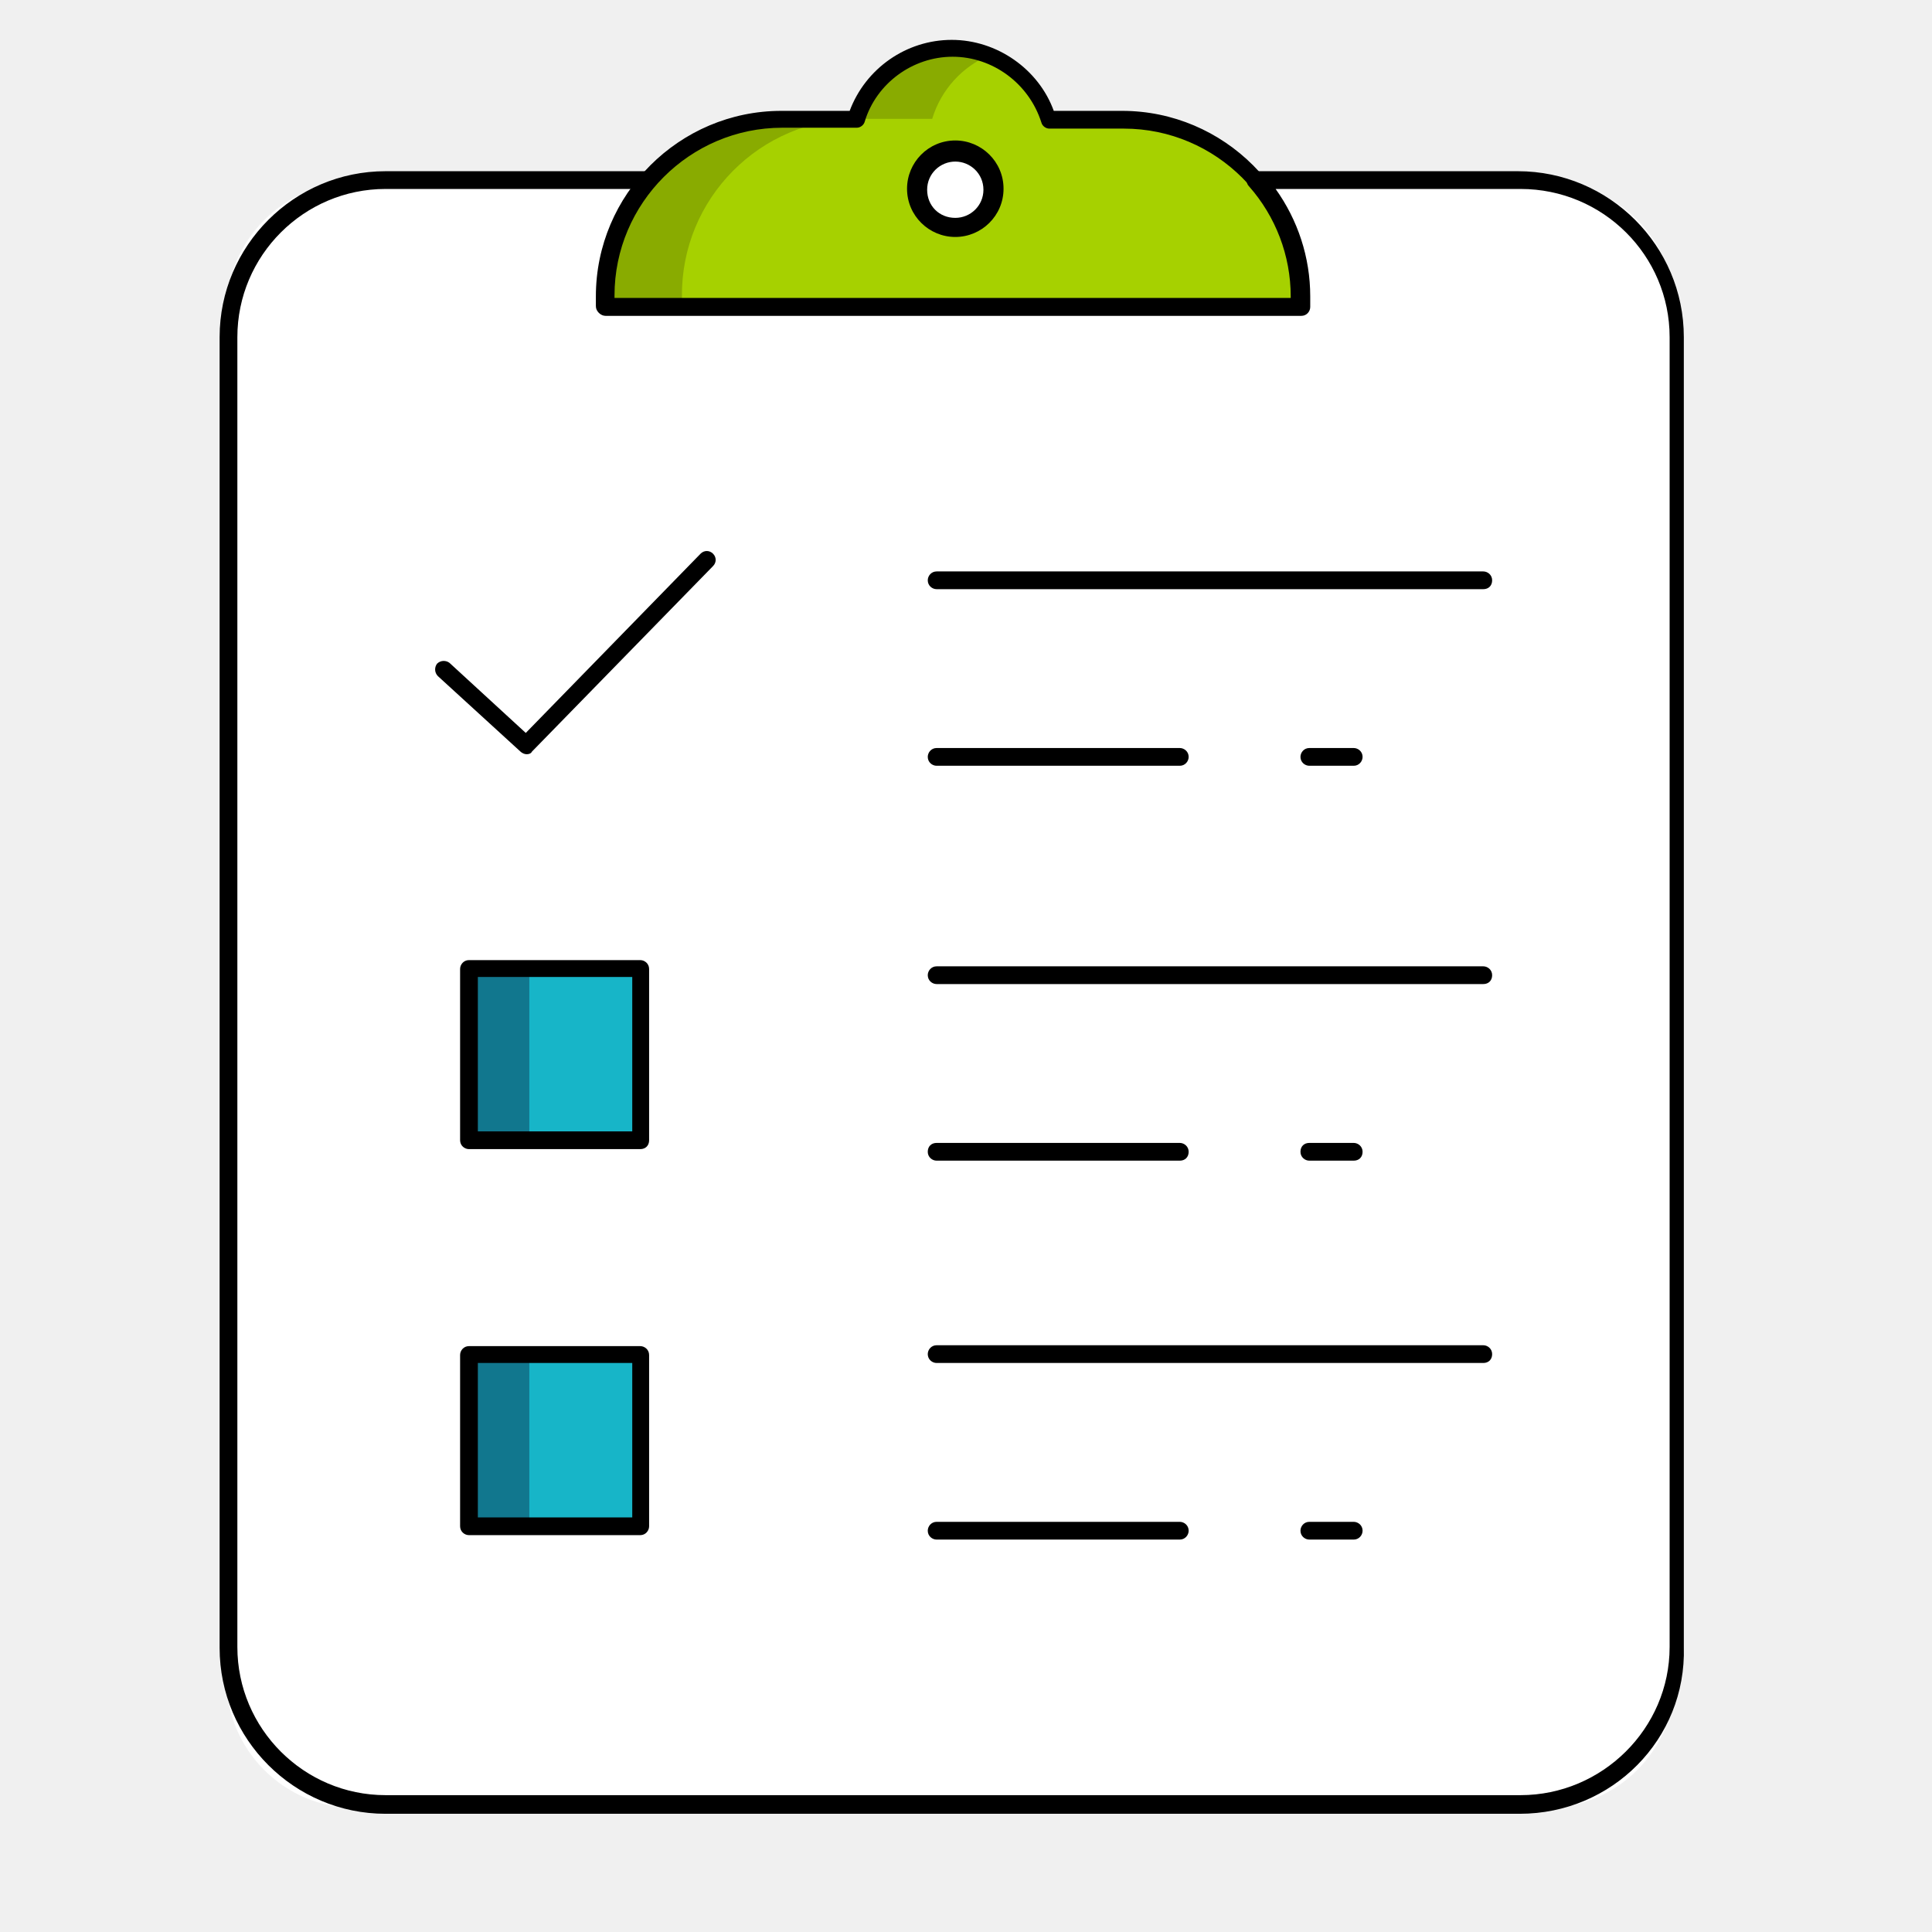
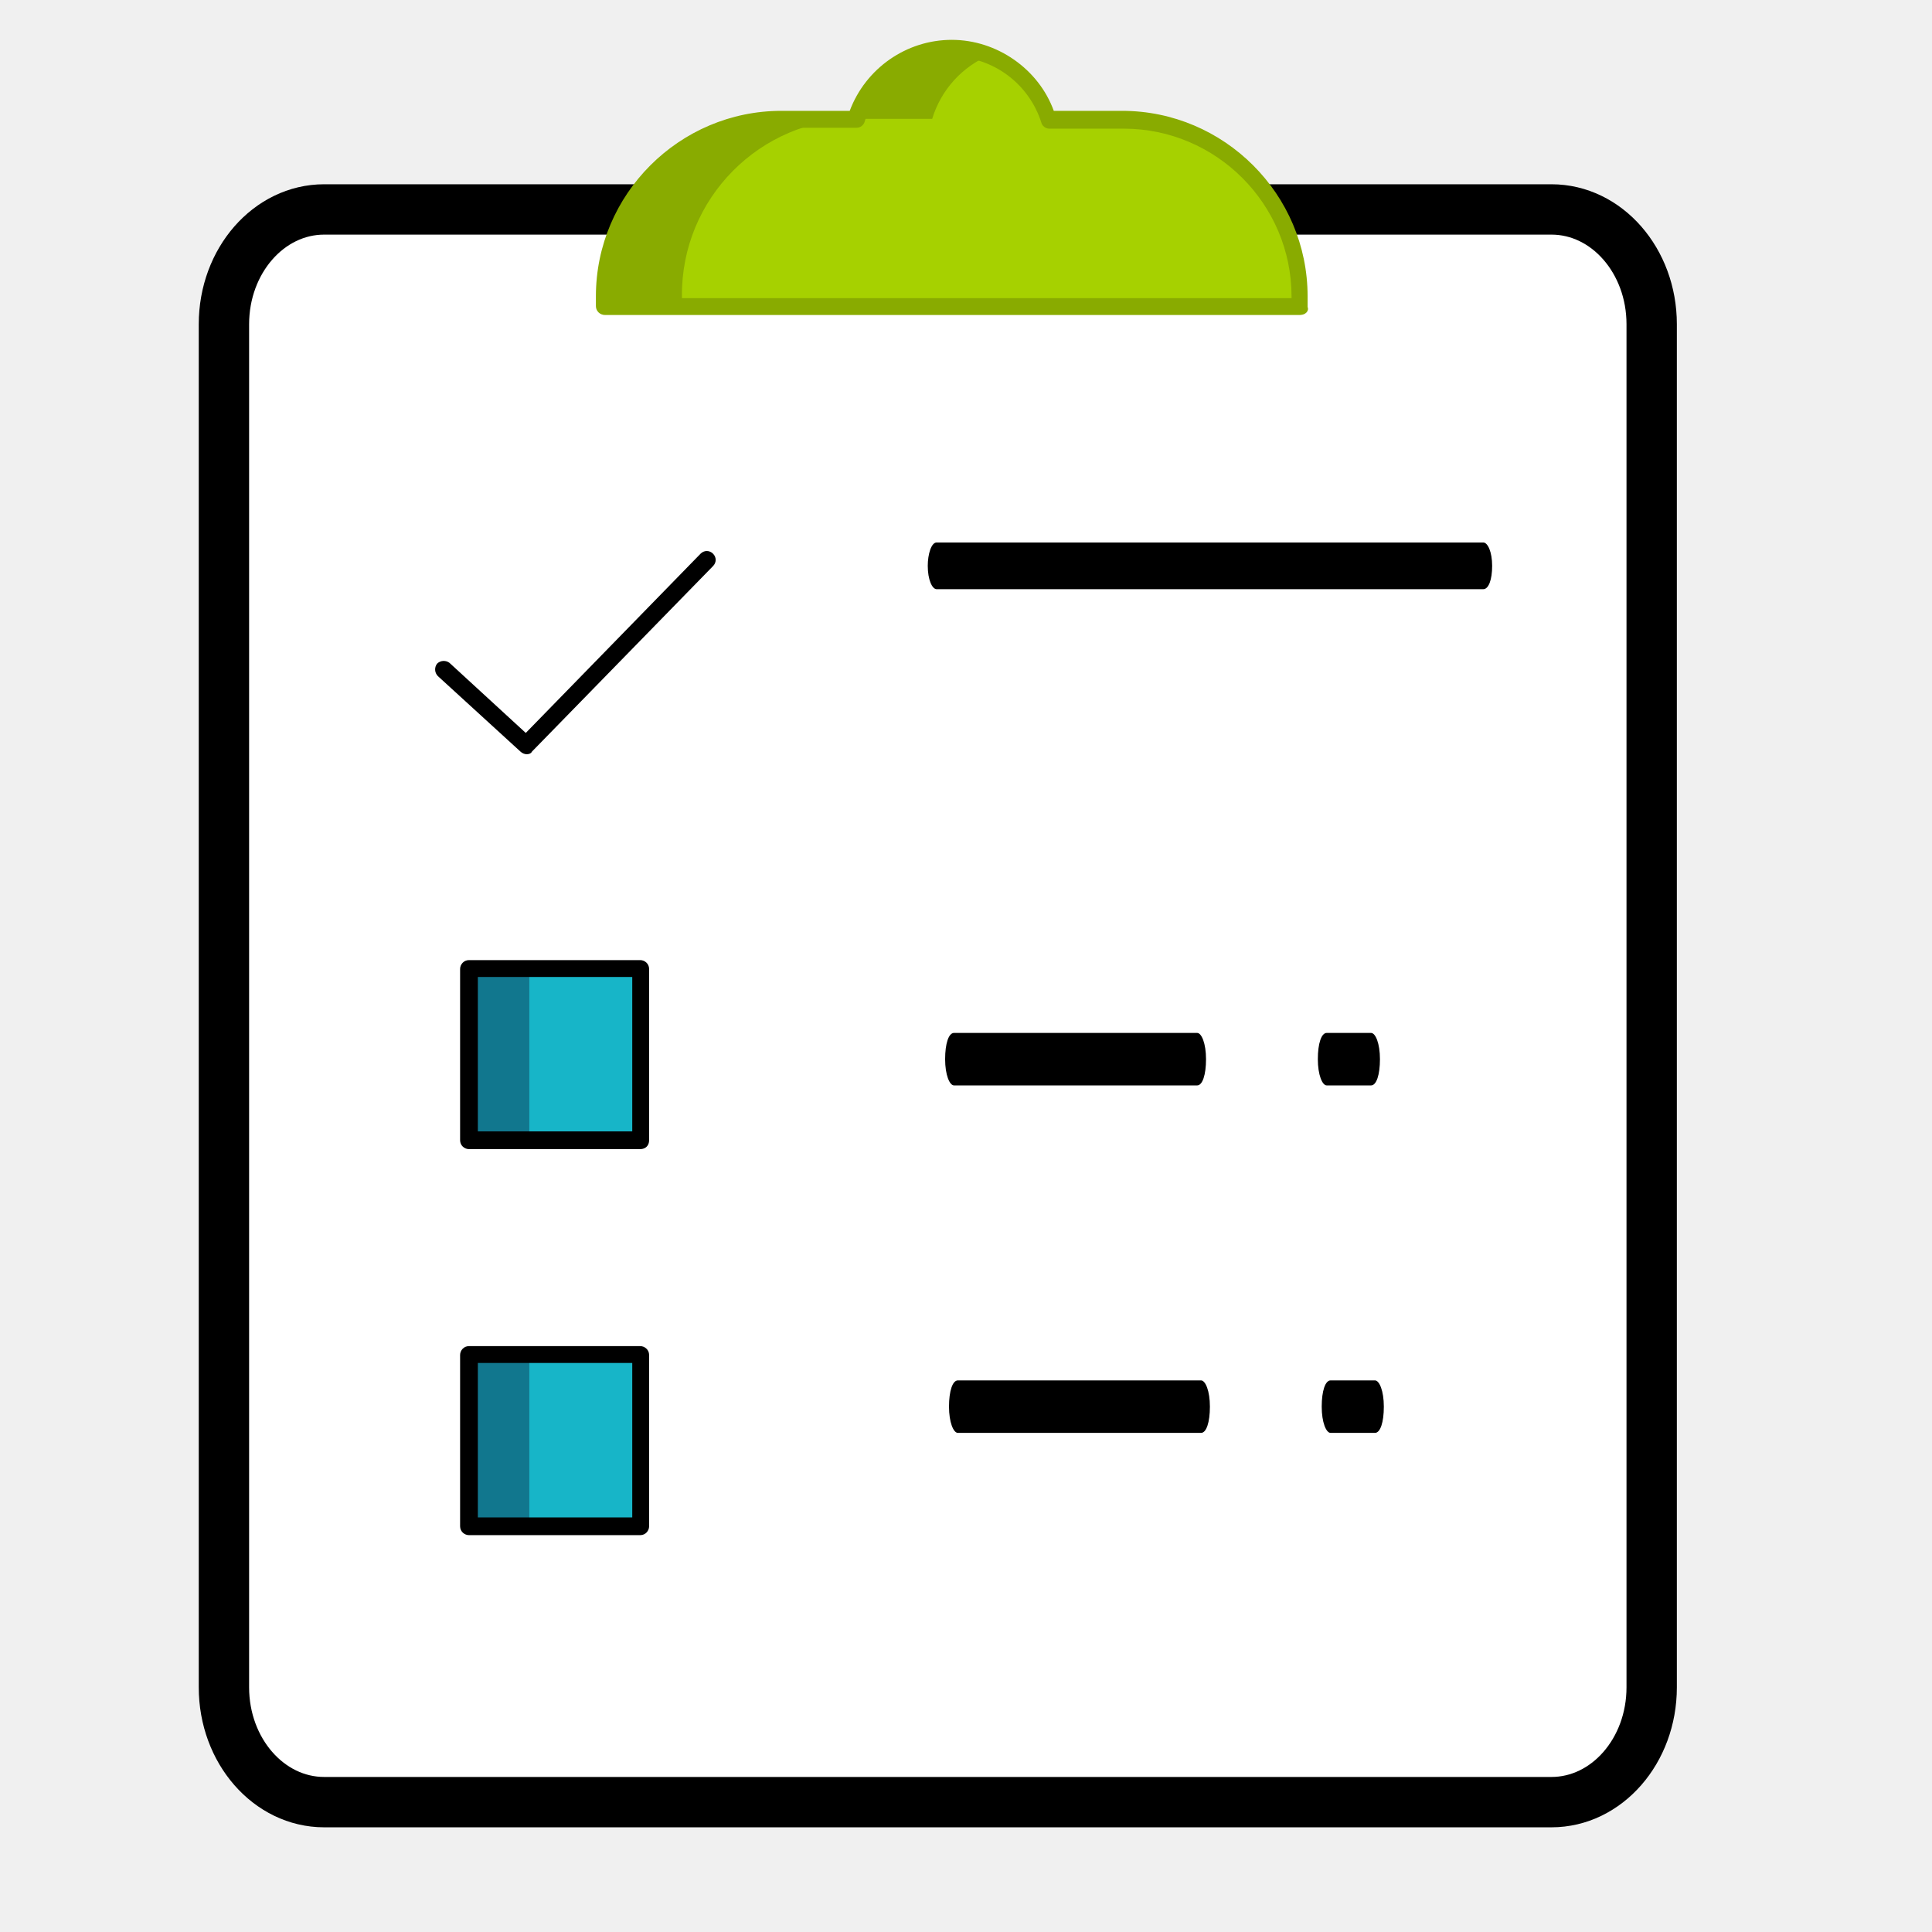
<svg xmlns="http://www.w3.org/2000/svg" version="1.1" id="Capa_1" x="0px" y="0px" viewBox="0 0 32 32" style="enable-background:new 0 0 32 32;" xml:space="preserve">
  <defs id="defs21">
    <filter id="mask-powermask-path-effect8393_inverse" style="color-interpolation-filters:sRGB" height="100" width="100" x="-50" y="-50">
      <feColorMatrix id="mask-powermask-path-effect8393_primitive1" values="1" type="saturate" result="fbSourceGraphic" />
      <feColorMatrix id="mask-powermask-path-effect8393_primitive2" values="-1 0 0 0 1 0 -1 0 0 1 0 0 -1 0 1 0 0 0 1 0 " in="fbSourceGraphic" />
    </filter>
    <clipPath clipPathUnits="userSpaceOnUse" id="clipPath8403">
      <circle style="display:none;fill:#a6d100;stroke:none;stroke-width:1.002;stroke-linecap:round;stroke-linejoin:round;stroke-dasharray:2.003, 4.006" id="circle8405" cx="6.983" cy="25.424" r="2.441" />
    </clipPath>
    <clipPath clipPathUnits="userSpaceOnUse" id="clipPath8403-1">
      <circle style="display:none;fill:#a6d100;stroke:none;stroke-width:1.002;stroke-linecap:round;stroke-linejoin:round;stroke-dasharray:2.003, 4.006" id="circle8405-2" cx="6.983" cy="25.424" r="2.441" d="M 9.424,25.424 A 2.441,2.441 0 0 1 6.983,27.864 2.441,2.441 0 0 1 4.542,25.424 2.441,2.441 0 0 1 6.983,22.983 2.441,2.441 0 0 1 9.424,25.424 Z" />
      <path id="lpe_path-effect8407-7" style="fill:#a6d100;stroke:none;stroke-width:1.002;stroke-linecap:round;stroke-linejoin:round;stroke-dasharray:2.003, 4.006" class="powerclip" d="M -2.22,16.22 H 16.186 v 18.407 H -2.22 Z m 11.644,9.203 a 2.441,2.441 0 0 0 -2.441,-2.441 2.441,2.441 0 0 0 -2.441,2.441 2.441,2.441 0 0 0 2.441,2.441 2.441,2.441 0 0 0 2.441,-2.441 z" />
    </clipPath>
    <clipPath clipPathUnits="userSpaceOnUse" id="clipath_lpe_path-effect8407-0">
      <circle style="display:none;fill:#a6d100;stroke:none;stroke-width:1.002;stroke-linecap:round;stroke-linejoin:round;stroke-dasharray:2.003, 4.006" id="circle8466" cx="6.983" cy="25.424" r="2.441" />
    </clipPath>
  </defs>
  <style type="text/css" id="style2">
	.st0{fill:#17B5C8;}
	.st1{fill:#11828F;}
	.st2{fill:none;}
	.st3{fill:#A6D100;}
	.st4{fill:#89AB00;}
	.st5{fill:#5F7993;}
	.st6{fill:#405162;}
	.st7{fill:#FFFFFF;}
	.st8{fill:#3A5368;}
</style>
-   <rect style="fill:#ffffff;fill-opacity:1;fill-rule:nonzero;stroke:none;stroke-width:0.098;stroke-linecap:round;stroke-linejoin:round;stroke-miterlimit:4;stroke-dasharray:none;stroke-dashoffset:0;stroke-opacity:1" id="rect19603" width="23.994" height="26.928" x="3.75" y="3.017" ry="2.141" />
-   <g transform="matrix(0.1469813,0,0,0.1469813,-6.269013,0.645753)" id="g17720">
-     <rect x="95.5" y="104.8" class="st1" width="19.3" height="19.3" id="rect17644" style="fill:#17b5c8" />
-     <rect x="95.5" y="148.2" class="st1" width="19.3" height="19.3" id="rect17646" style="fill:#17b5c8" />
-     <rect x="95.5" y="104.8" class="st2" width="6.8" height="19.3" id="rect17648" style="fill:#11778e" />
-     <rect x="95.5" y="148.2" class="st2" width="6.8" height="19.3" id="rect17650" style="fill:#11778e" />
-     <path class="st4" d="M 189.2,30.1 V 29 c 0,-11 -8.9,-19.9 -19.9,-19.9 h -8.4 c -1.4,-4.7 -5.7,-8 -10.8,-8 -5.1,0 -9.4,3.4 -10.8,8 h -8.4 C 119.9,9.1 111,18 111,29 v 1.2 h 78.2 z" id="path17652" />
-     <path class="st4" d="M 189.2,30.1 V 29 c 0,-11 -8.9,-19.9 -19.9,-19.9 h -8.4 c -1.4,-4.7 -5.7,-8 -10.8,-8 -5.1,0 -9.4,3.4 -10.8,8 h -8.4 C 119.9,9.1 111,18 111,29 v 1.2 h 78.2 z" id="path17654" style="fill:#a6d100" />
-     <path class="st5" d="m 139.3,9 h 8.4 c 1,-3.3 3.4,-5.9 6.5,-7.2 C 153,1.3 151.5,1 150,1 c -5.1,0 -9.4,3.4 -10.8,8 h -8.4 c -11,0 -19.9,8.9 -19.9,19.9 v 1.2 h 8.6 V 29 C 119.4,18 128.3,9 139.3,9 Z" id="path17656" style="fill:#89ab00" />
-     <g id="g17660">
-       <path d="m 189.2,31.1 h -78.4 c -0.5,0 -1,-0.4 -1,-1 V 29 c 0,-11.5 9.4,-20.9 20.9,-20.9 h 7.7 c 1.8,-4.8 6.4,-8 11.5,-8 5.1,0 9.8,3.3 11.5,8 h 7.7 c 11.5,0 20.9,9.4 20.9,20.9 v 1.2 c 0.2,0.5 -0.3,0.9 -0.8,0.9 z m -77.4,-1.9 h 76.4 V 29 c 0,-10.4 -8.5,-18.9 -18.9,-18.9 h -8.4 C 160.5,10.1 160.1,9.8 160,9.4 158.6,5 154.5,2 150,2 c -4.5,0 -8.6,3 -9.9,7.3 -0.1,0.4 -0.5,0.7 -0.9,0.7 h -8.4 c -10.4,0 -18.9,8.5 -18.9,18.9 v 0.3 z" id="path17658" />
-     </g>
-     <g id="g17664">
-       <path d="M 213.9,200 H 86.1 C 75.8,200 67.4,191.6 67.4,181.3 V 33.6 c 0,-10.3 8.4,-18.7 18.7,-18.7 h 29.6 c 0.4,0 0.7,0.2 0.9,0.6 0.2,0.4 0.1,0.8 -0.2,1.1 -3,3.5 -4.7,7.9 -4.7,12.4 v 0.2 h 76.4 V 29 c 0,-4.6 -1.7,-9 -4.7,-12.4 -0.3,-0.3 -0.3,-0.7 -0.2,-1.1 0.2,-0.4 0.5,-0.6 0.9,-0.6 h 29.6 c 10.3,0 18.7,8.4 18.7,18.7 v 147.6 c 0.3,10.4 -8.1,18.8 -18.5,18.8 z M 86.1,16.9 c -9.2,0 -16.7,7.5 -16.7,16.7 v 147.6 c 0,9.2 7.5,16.7 16.7,16.7 H 214 c 9.2,0 16.8,-7.5 16.8,-16.7 V 33.6 c 0,-9.2 -7.5,-16.7 -16.8,-16.7 h -27.6 c 2.5,3.5 3.9,7.7 3.9,12.1 v 1.2 c 0,0.5 -0.4,1 -1,1 h -78.4 c -0.5,0 -1,-0.4 -1,-1 V 29 c 0,-4.3 1.4,-8.6 3.9,-12.1 z" id="path17662" />
-     </g>
-     <g id="g17674">
-       <path d="m 209.8,62 h -61.6 c -0.5,0 -1,-0.4 -1,-1 0,-0.5 0.4,-1 1,-1 h 61.6 c 0.5,0 1,0.4 1,1 0,0.6 -0.4,1 -1,1 z" id="path17672" />
-     </g>
-     <g id="g17678">
-       <path d="m 175.6,81.9 h -27.4 c -0.5,0 -1,-0.4 -1,-1 0,-0.5 0.4,-1 1,-1 h 27.4 c 0.5,0 1,0.4 1,1 0,0.5 -0.4,1 -1,1 z" id="path17676" />
-     </g>
-     <g id="g17682">
-       <path d="m 195.2,81.9 h -5 c -0.5,0 -1,-0.4 -1,-1 0,-0.5 0.4,-1 1,-1 h 5 c 0.5,0 1,0.4 1,1 0,0.5 -0.4,1 -1,1 z" id="path17680" />
-     </g>
-     <g id="g17686">
-       <path d="m 209.8,106.5 h -61.6 c -0.5,0 -1,-0.4 -1,-1 0,-0.5 0.4,-1 1,-1 h 61.6 c 0.5,0 1,0.4 1,1 0,0.6 -0.4,1 -1,1 z" id="path17684" />
-     </g>
-     <g id="g17690">
-       <path d="m 175.6,126.4 h -27.4 c -0.5,0 -1,-0.4 -1,-1 0,-0.6 0.4,-1 1,-1 h 27.4 c 0.5,0 1,0.4 1,1 0,0.6 -0.4,1 -1,1 z" id="path17688" />
-     </g>
-     <g id="g17694">
-       <path d="m 195.2,126.4 h -5 c -0.5,0 -1,-0.4 -1,-1 0,-0.6 0.4,-1 1,-1 h 5 c 0.5,0 1,0.4 1,1 0,0.6 -0.4,1 -1,1 z" id="path17692" />
-     </g>
-     <g id="g17698">
-       <path d="m 209.8,149.2 h -61.6 c -0.5,0 -1,-0.4 -1,-1 0,-0.5 0.4,-1 1,-1 h 61.6 c 0.5,0 1,0.4 1,1 0,0.6 -0.4,1 -1,1 z" id="path17696" />
-     </g>
-     <g id="g17702">
-       <path d="m 175.6,169.1 h -27.4 c -0.5,0 -1,-0.4 -1,-1 0,-0.5 0.4,-1 1,-1 h 27.4 c 0.5,0 1,0.4 1,1 0,0.5 -0.4,1 -1,1 z" id="path17700" />
-     </g>
-     <g id="g17706">
-       <path d="m 195.2,169.1 h -5 c -0.5,0 -1,-0.4 -1,-1 0,-0.5 0.4,-1 1,-1 h 5 c 0.5,0 1,0.4 1,1 0,0.5 -0.4,1 -1,1 z" id="path17704" />
-     </g>
-     <g id="g17710">
-       <path d="m 102,80.6 c -0.2,0 -0.5,-0.1 -0.7,-0.3 L 92,71.8 c -0.4,-0.4 -0.4,-1 -0.1,-1.4 0.4,-0.4 1,-0.4 1.4,-0.1 l 8.6,7.9 19.7,-20.2 c 0.4,-0.4 1,-0.4 1.4,0 0.4,0.4 0.4,1 0,1.4 l -20.4,20.9 c -0.1,0.2 -0.3,0.3 -0.6,0.3 z" id="path17708" />
-     </g>
-     <g id="g17714">
-       <path d="M 114.8,125.1 H 95.5 c -0.5,0 -1,-0.4 -1,-1 v -19.3 c 0,-0.5 0.4,-1 1,-1 h 19.3 c 0.5,0 1,0.4 1,1 v 19.3 c 0,0.6 -0.4,1 -1,1 z m -18.3,-2 h 17.4 V 105.7 H 96.5 Z" id="path17712" />
-     </g>
-     <g id="g17718">
-       <path d="M 114.8,168.6 H 95.5 c -0.5,0 -1,-0.4 -1,-1 v -19.3 c 0,-0.5 0.4,-1 1,-1 h 19.3 c 0.5,0 1,0.4 1,1 v 19.3 c 0,0.5 -0.4,1 -1,1 z m -18.3,-2 h 17.4 V 149.2 H 96.5 Z" id="path17716" />
-     </g>
-     <g transform="matrix(1.13277,0,0,1.13277,-19.04685,-3.856879)" id="g17670">
-       <circle style="fill:#ffffff" id="circle17666" r="3.8" cy="18.3" cx="149.5" class="st6" />
-       <path id="path17668" d="m 149.5,23.1 c -2.6,0 -4.8,-2.1 -4.8,-4.8 0,-2.6 2.1,-4.8 4.8,-4.8 2.6,0 4.8,2.1 4.8,4.8 0,2.7 -2.2,4.8 -4.8,4.8 z m 0,-7.5 c -1.5,0 -2.8,1.2 -2.8,2.8 0,1.6 1.2,2.8 2.8,2.8 1.5,0 2.8,-1.2 2.8,-2.8 0,-1.6 -1.3,-2.8 -2.8,-2.8 z" />
-     </g>
+   <rect style="fill:#ffffff;stroke:#000000;stroke-width:0.834;stroke-linecap:round;stroke-linejoin:round;stroke-dasharray:none" id="rect984" width="23.648" height="26.38" x="3.709" y="3.469" rx="1.66" ry="1.901" />
+   <rect x="7.768" y="16.049" class="st1" width="2.837" height="2.837" id="rect17644" style="fill:#17b5c8;stroke-width:0.147" />
+   <rect x="7.768" y="22.428" class="st1" width="2.837" height="2.837" id="rect17646" style="fill:#17b5c8;stroke-width:0.147" />
+   <rect x="7.768" y="16.049" class="st2" width="0.999" height="2.837" id="rect17648" style="fill:#11778e;stroke-width:0.147" />
+   <rect x="7.768" y="22.428" class="st2" width="0.999" height="2.837" id="rect17650" style="fill:#11778e;stroke-width:0.147" />
+   <path class="st4" d="M 21.54,5.07 V 4.908 c 0,-1.617 -1.308,-2.925 -2.925,-2.925 H 17.38 C 17.175,1.292 16.542,0.807 15.793,0.807 c -0.75,0 -1.382,0.5 -1.587,1.176 h -1.235 c -1.617,0 -2.925,1.308 -2.925,2.925 v 0.176 h 11.494 z" id="path17652" style="stroke-width:0.147" />
+   <path class="st4" d="M 21.54,5.07 V 4.908 c 0,-1.617 -1.308,-2.925 -2.925,-2.925 H 17.38 C 17.175,1.292 16.542,0.807 15.793,0.807 c -0.75,0 -1.382,0.5 -1.587,1.176 h -1.235 c -1.617,0 -2.925,1.308 -2.925,2.925 v 0.176 h 11.494 z" id="path17654" style="fill:#a6d100;stroke-width:0.147" />
+   <path class="st5" d="m 14.205,1.969 h 1.235 C 15.587,1.484 15.94,1.101 16.396,0.91 16.219,0.837 15.999,0.793 15.778,0.793 c -0.75,0 -1.382,0.5 -1.587,1.176 h -1.235 c -1.617,0 -2.925,1.308 -2.925,2.925 v 0.176 h 1.264 V 4.908 c -0.015,-1.617 1.293,-2.94 2.91,-2.94 z" id="path17656" style="fill:#89ab00;stroke-width:0.147" />
+   <path d="M 21.54,5.217 H 10.017 c -0.073,0 -0.147,-0.059 -0.147,-0.147 V 4.908 c 0,-1.69 1.382,-3.072 3.072,-3.072 h 1.132 c 0.265,-0.706 0.941,-1.176 1.69,-1.176 0.75,0 1.44,0.485 1.69,1.176 h 1.132 c 1.69,0 3.072,1.382 3.072,3.072 v 0.176 c 0.029,0.073 -0.044,0.132 -0.118,0.132 z M 10.163,4.938 h 11.229 v -0.029 c 0,-1.529 -1.249,-2.778 -2.778,-2.778 h -1.235 c -0.059,0 -0.118,-0.044 -0.132,-0.103 -0.206,-0.647 -0.808,-1.088 -1.47,-1.088 -0.661,0 -1.264,0.441 -1.455,1.073 -0.015,0.059 -0.073,0.103 -0.132,0.103 h -1.235 c -1.529,0 -2.778,1.249 -2.778,2.778 v 0.044 z" id="path17658" style="stroke-width:0.147;fill:#89ab00" />
+   <g id="g17674" transform="matrix(0.1469813,0,0,0.3866785,-6.269013,-14.21547)" style="stroke-width:20.411;stroke-dasharray:none">
+     <path d="m 209.8,62 h -61.6 c -0.5,0 -1,-0.4 -1,-1 0,-0.5 0.4,-1 1,-1 h 61.6 c 0.5,0 1,0.4 1,1 0,0.6 -0.4,1 -1,1 z" id="path17672" style="stroke-width:20.411;stroke-dasharray:none" />
+   </g>
+   <g id="g17690" transform="matrix(0.1469813,0,0,0.434618,-5.981376,-36.95795)" style="stroke-width:20.411;stroke-dasharray:none">
+     <path d="m 175.6,126.4 h -27.4 c -0.5,0 -1,-0.4 -1,-1 0,-0.6 0.4,-1 1,-1 h 27.4 c 0.5,0 1,0.4 1,1 0,0.6 -0.4,1 -1,1 z" id="path17688" style="stroke-width:20.411;stroke-dasharray:none" />
+   </g>
+   <g id="g17694" transform="matrix(0.1469813,0,0,0.434618,-5.981376,-36.95795)" style="stroke-width:20.411;stroke-dasharray:none">
+     <path d="m 195.2,126.4 h -5 c -0.5,0 -1,-0.4 -1,-1 0,-0.6 0.4,-1 1,-1 h 5 c 0.5,0 1,0.4 1,1 0,0.6 -0.4,1 -1,1 z" id="path17692" style="stroke-width:20.411;stroke-dasharray:none" />
+   </g>
+   <g id="g17690-3" transform="matrix(0.1469813,0,0,0.434618,-5.917094,-31.20252)" style="stroke-width:20.411;stroke-dasharray:none">
+     <path d="m 175.6,126.4 h -27.4 c -0.5,0 -1,-0.4 -1,-1 0,-0.6 0.4,-1 1,-1 h 27.4 c 0.5,0 1,0.4 1,1 0,0.6 -0.4,1 -1,1 z" id="path17688-6" style="stroke-width:20.411;stroke-dasharray:none" />
+   </g>
+   <g id="g17694-7" transform="matrix(0.1469813,0,0,0.434618,-5.917094,-31.20252)" style="stroke-width:20.411;stroke-dasharray:none">
+     <path d="m 195.2,126.4 h -5 c -0.5,0 -1,-0.4 -1,-1 0,-0.6 0.4,-1 1,-1 h 5 c 0.5,0 1,0.4 1,1 0,0.6 -0.4,1 -1,1 z" id="path17692-5" style="stroke-width:20.411;stroke-dasharray:none" />
+   </g>
+   <g id="g17710" transform="matrix(0.1469813,0,0,0.1469813,-6.269013,0.645753)" style="stroke-width:20.411;stroke-dasharray:none">
+     <path d="m 102,80.6 c -0.2,0 -0.5,-0.1 -0.7,-0.3 L 92,71.8 c -0.4,-0.4 -0.4,-1 -0.1,-1.4 0.4,-0.4 1,-0.4 1.4,-0.1 l 8.6,7.9 19.7,-20.2 c 0.4,-0.4 1,-0.4 1.4,0 0.4,0.4 0.4,1 0,1.4 l -20.4,20.9 c -0.1,0.2 -0.3,0.3 -0.6,0.3 z" id="path17708" style="stroke-width:20.411;stroke-dasharray:none" />
+   </g>
+   <g id="g17714" transform="matrix(0.1469813,0,0,0.1469813,-6.269013,0.645753)">
+     <path d="M 114.8,125.1 H 95.5 c -0.5,0 -1,-0.4 -1,-1 v -19.3 c 0,-0.5 0.4,-1 1,-1 h 19.3 c 0.5,0 1,0.4 1,1 v 19.3 c 0,0.6 -0.4,1 -1,1 z m -18.3,-2 h 17.4 V 105.7 H 96.5 Z" id="path17712" />
+   </g>
+   <g id="g17718" transform="matrix(0.1469813,0,0,0.1469813,-6.269013,0.645753)">
+     <path d="M 114.8,168.6 H 95.5 c -0.5,0 -1,-0.4 -1,-1 v -19.3 c 0,-0.5 0.4,-1 1,-1 h 19.3 c 0.5,0 1,0.4 1,1 v 19.3 c 0,0.5 -0.4,1 -1,1 z m -18.3,-2 h 17.4 V 149.2 H 96.5 Z" id="path17716" />
+   </g>
+   <g transform="matrix(0.166496,0,0,0.166496,-9.068544,0.07886393)" id="g17670" style="fill:#a6d100">
+     <circle style="fill:#a6d100" id="circle17666" r="3.8" cy="18.3" cx="149.5" class="st6" />
+     <path id="path17668" d="m 149.5,23.1 c -2.6,0 -4.8,-2.1 -4.8,-4.8 0,-2.6 2.1,-4.8 4.8,-4.8 2.6,0 4.8,2.1 4.8,4.8 0,2.7 -2.2,4.8 -4.8,4.8 z m 0,-7.5 c -1.5,0 -2.8,1.2 -2.8,2.8 0,1.6 1.2,2.8 2.8,2.8 1.5,0 2.8,-1.2 2.8,-2.8 0,-1.6 -1.3,-2.8 -2.8,-2.8 z" style="fill:#a6d100" />
  </g>
</svg>
